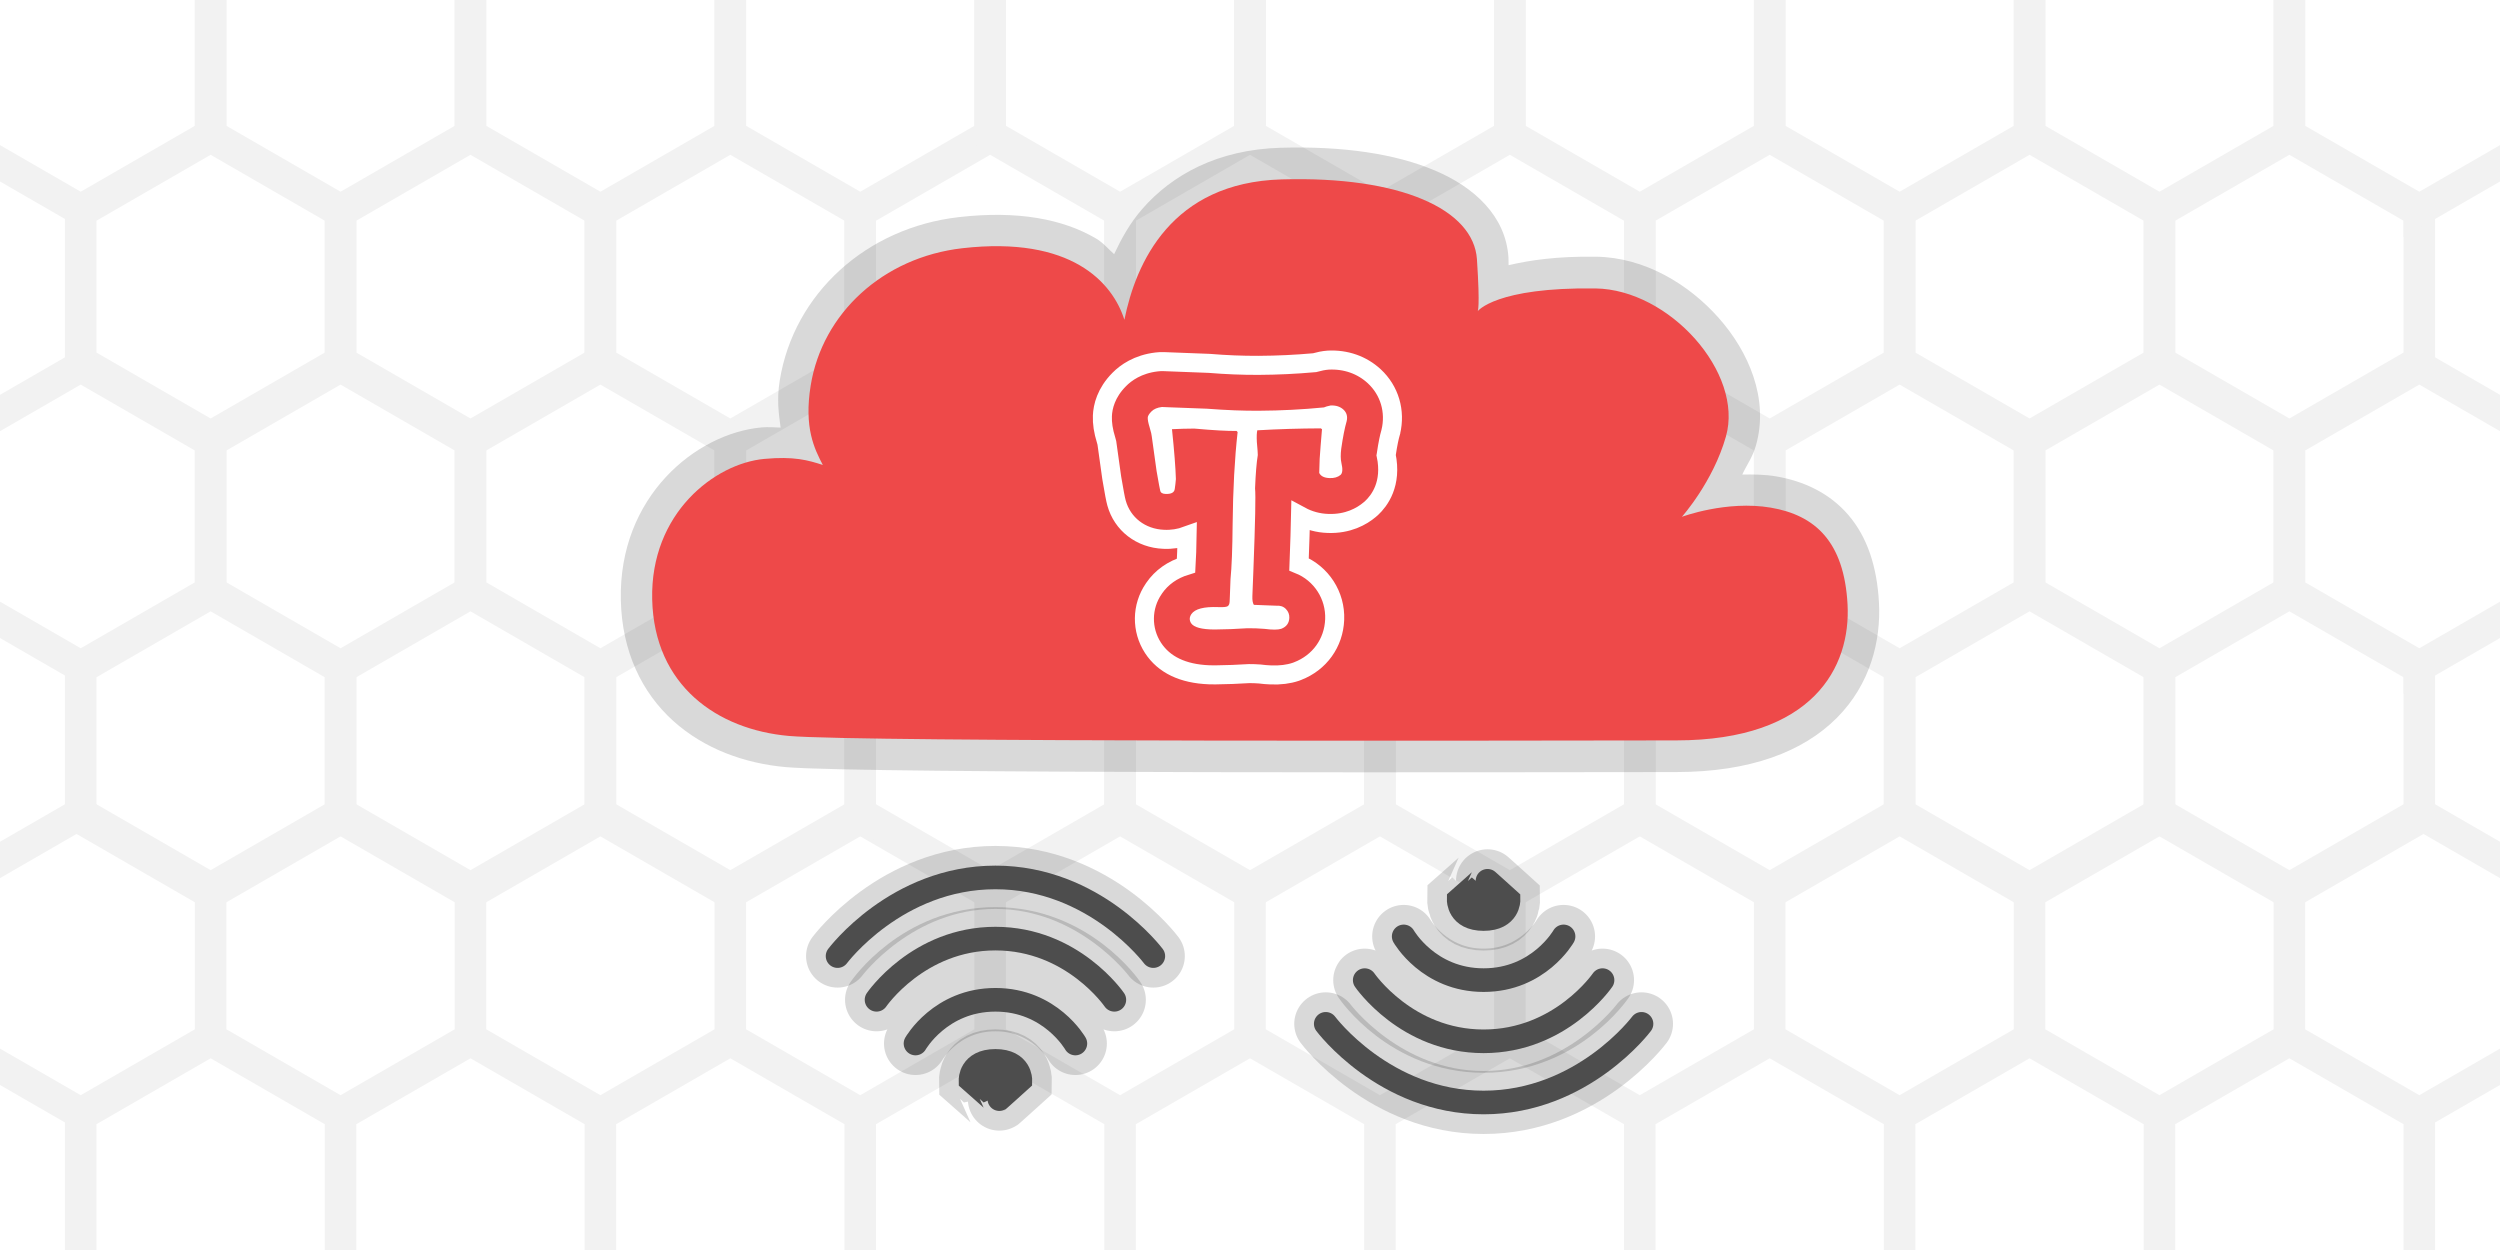
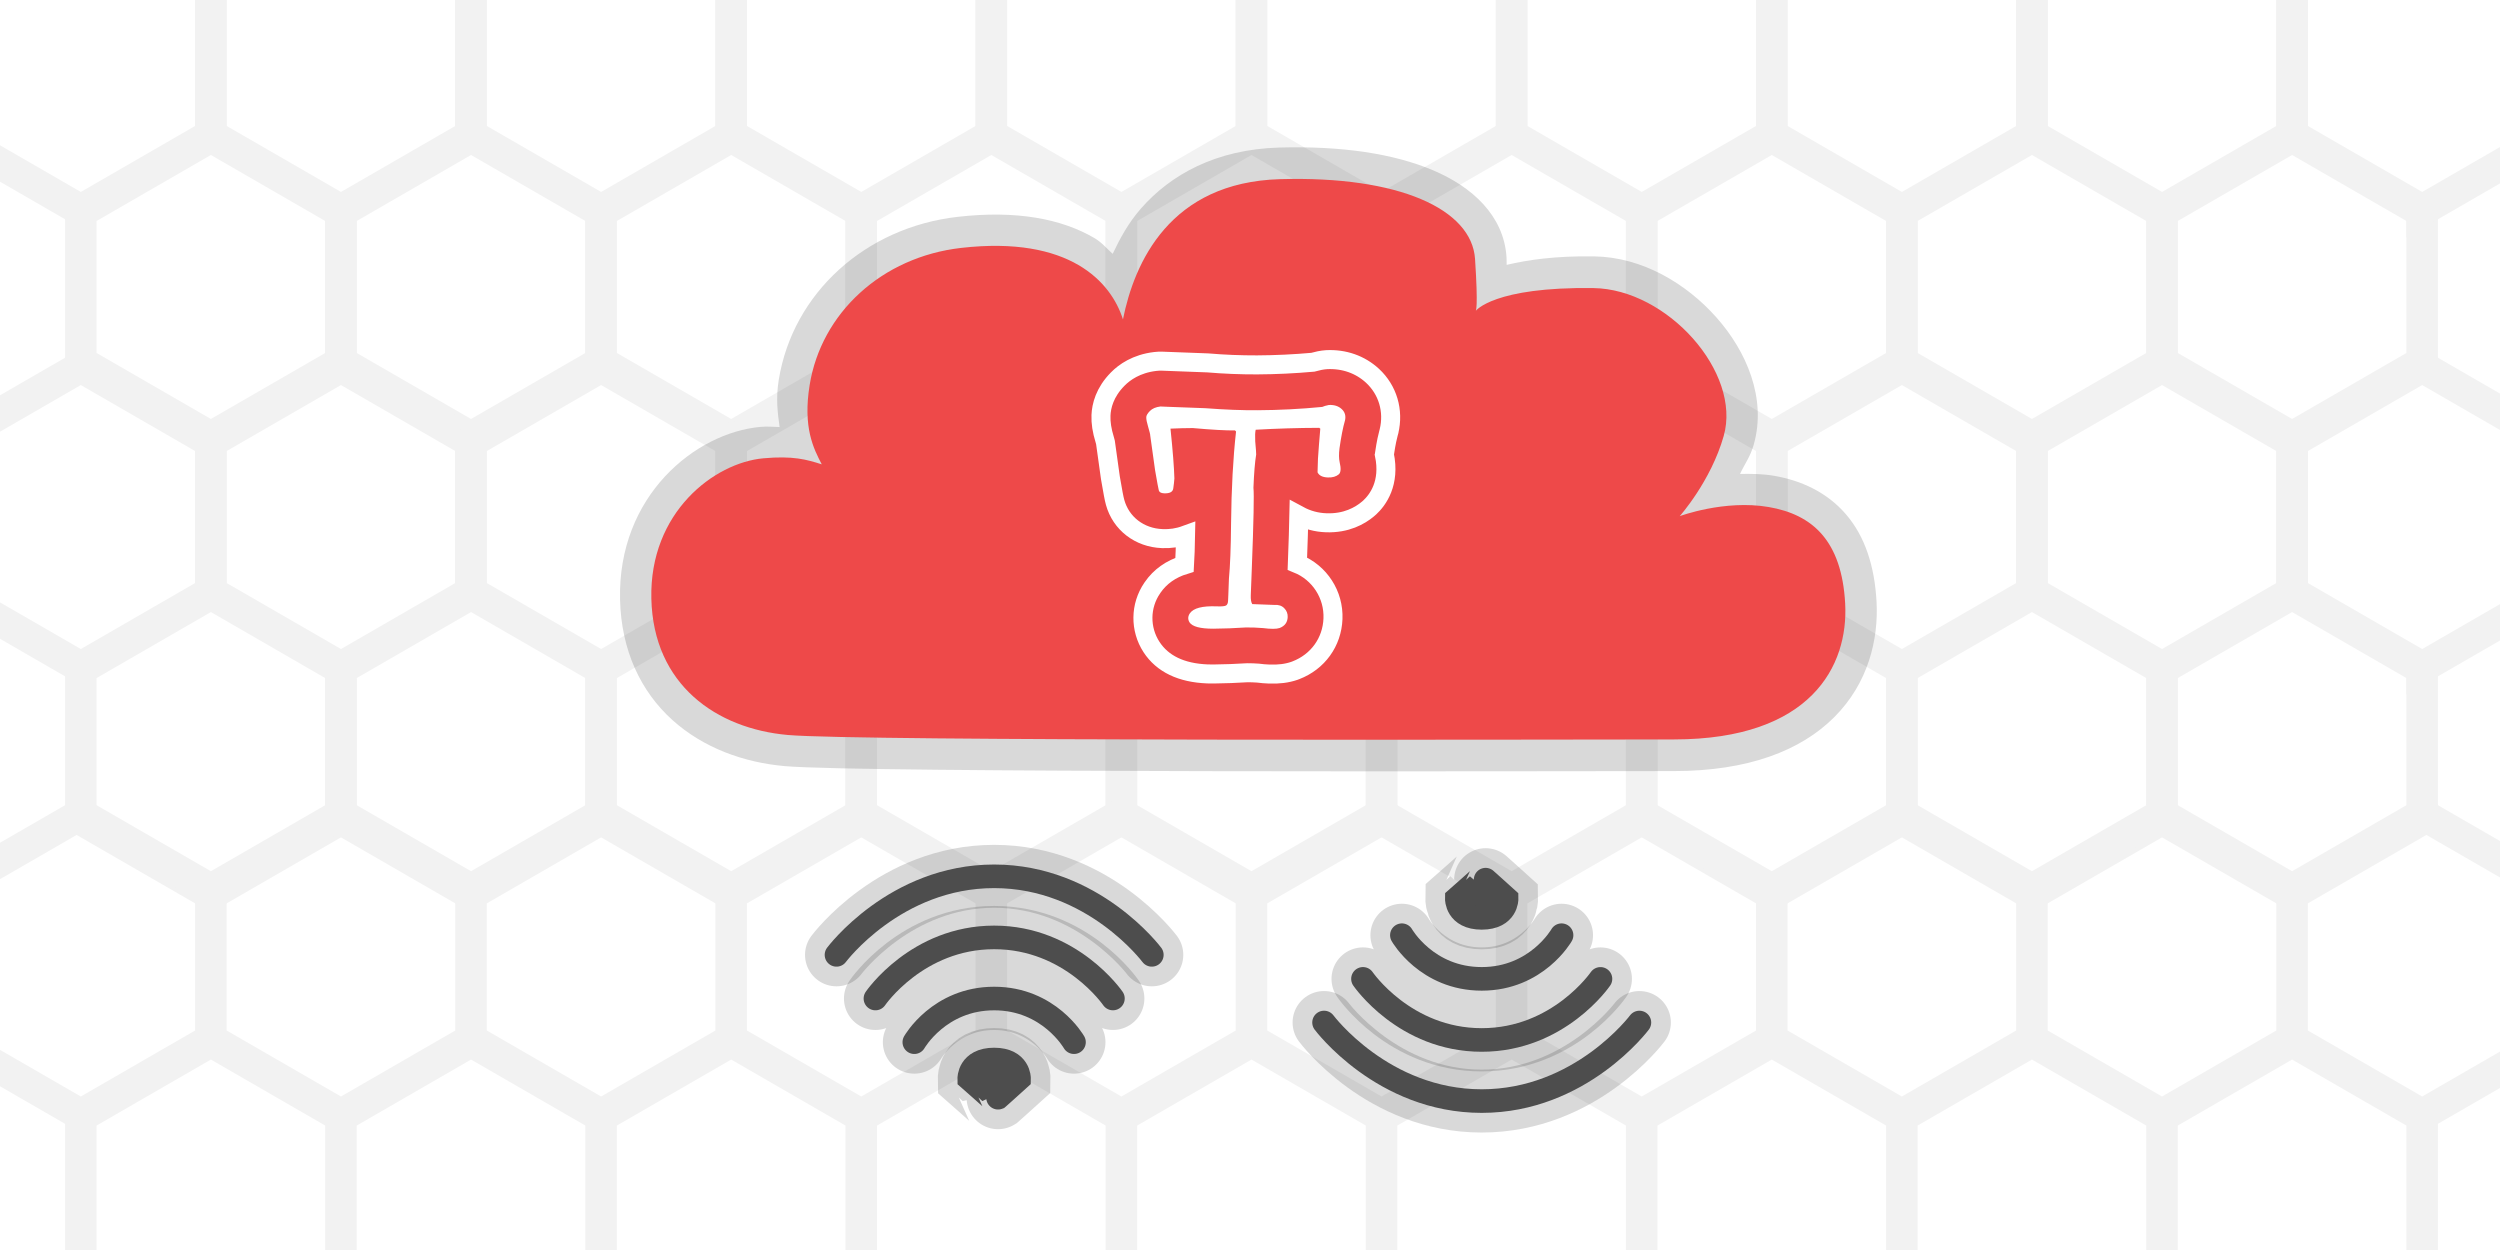
- <svg xmlns="http://www.w3.org/2000/svg" xml:space="preserve" stroke-miterlimit="10" viewBox="0 0 158.75 79.375">
+ <svg xmlns="http://www.w3.org/2000/svg" xml:space="preserve" width="160" height="80" stroke-miterlimit="10">
  <clipPath id="a">
-     <path d="M0 0h158.75v79.375H0z" />
+     <path d="M0 0h158.75v79.375H0Z" />
  </clipPath>
-   <g clip-path="url(#a)">
-     <path fill="#fff" d="M0 0h158.75v79.375H0V0Z" />
+   <g clip-path="url(#a)" transform="scale(1.00907)">
+     <path fill="#fff" d="M0 0h158.75v79.375H0Z" />
    <g fill="none" stroke="#f2f2f2" stroke-width="2">
-       <path d="m5.125 13.328-8.25-4.763V-.96l8.25-4.763 8.25 4.763v9.526l-8.25 4.763ZM13.375 27.728l-8.25-4.763v-9.527l8.25-4.763 8.25 4.763v9.527l-8.25 4.763Z" />
-       <path d="m21.625 13.328-8.25-4.763V-.96l8.25-4.763 8.25 4.763v9.526l-8.25 4.763ZM29.875 27.728l-8.25-4.763v-9.527l8.25-4.763 8.25 4.763v9.527l-8.25 4.763Z" />
-       <path d="m38.125 13.328-8.25-4.763V-.96l8.25-4.763 8.25 4.763v9.526l-8.25 4.763ZM46.375 27.728l-8.25-4.763v-9.527l8.25-4.763 8.25 4.763v9.527l-8.25 4.763Z" />
-       <path d="m54.625 13.328-8.25-4.763V-.96l8.25-4.763 8.25 4.763v9.526l-8.25 4.763ZM62.875 27.728l-8.25-4.763v-9.527l8.25-4.763 8.25 4.763v9.527l-8.25 4.763Z" />
-       <path d="m71.125 13.328-8.25-4.763V-.96l8.25-4.763 8.25 4.763v9.526l-8.25 4.763ZM79.375 27.728l-8.25-4.763v-9.527l8.25-4.763 8.25 4.763v9.527l-8.25 4.763Z" />
-       <path d="m87.625 13.328-8.25-4.763V-.96l8.25-4.763 8.25 4.763v9.526l-8.25 4.763ZM95.875 27.728l-8.25-4.763v-9.527l8.25-4.763 8.25 4.763v9.527l-8.25 4.763Z" />
-       <path d="m104.125 13.328-8.25-4.763V-.96l8.25-4.763 8.25 4.763v9.526l-8.25 4.763ZM112.375 27.728l-8.25-4.763v-9.527l8.25-4.763 8.25 4.763v9.527l-8.25 4.763Z" />
-       <path d="m120.625 13.328-8.25-4.763V-.96l8.25-4.763 8.25 4.763v9.526l-8.25 4.763ZM128.875 27.728l-8.25-4.763v-9.527l8.25-4.763 8.25 4.763v9.527l-8.25 4.763Z" />
-       <path d="m137.125 13.328-8.25-4.763V-.96l8.25-4.763 8.25 4.763v9.526l-8.25 4.763ZM145.375 27.728l-8.25-4.763v-9.527l8.25-4.763 8.25 4.763v9.527l-8.25 4.763Z" />
-       <path d="m153.625 13.328-8.25-4.763V-.96l8.25-4.763 8.25 4.763v9.526l-8.25 4.763ZM5.125 42.319l-8.25-4.764V28.03l8.25-4.763 8.25 4.763v9.526l-8.25 4.764ZM13.375 56.718l-8.25-4.763v-9.526l8.25-4.764 8.25 4.764v9.526l-8.25 4.763Z" />
-       <path d="m21.625 42.319-8.25-4.764V28.03l8.25-4.763 8.25 4.763v9.526l-8.25 4.764ZM29.875 56.718l-8.25-4.763v-9.526l8.25-4.764 8.25 4.764v9.526l-8.25 4.763Z" />
-       <path d="m38.125 42.319-8.25-4.764V28.03l8.25-4.763 8.25 4.763v9.526l-8.25 4.764ZM46.375 56.718l-8.25-4.763v-9.526l8.25-4.764 8.25 4.764v9.526l-8.25 4.763Z" />
-       <path d="m54.625 42.319-8.25-4.764V28.03l8.25-4.763 8.25 4.763v9.526l-8.25 4.764ZM62.875 56.718l-8.25-4.763v-9.526l8.25-4.764 8.25 4.764v9.526l-8.25 4.763Z" />
-       <path d="m71.125 42.319-8.25-4.764V28.03l8.25-4.763 8.25 4.763v9.526l-8.25 4.764ZM79.375 56.718l-8.25-4.763v-9.526l8.25-4.764 8.25 4.764v9.526l-8.25 4.763Z" />
-       <path d="m87.625 42.319-8.25-4.764V28.03l8.25-4.763 8.25 4.763v9.526l-8.25 4.764ZM95.875 56.718l-8.25-4.763v-9.526l8.25-4.764 8.25 4.764v9.526l-8.25 4.763Z" />
-       <path d="m104.125 42.319-8.25-4.764V28.03l8.25-4.763 8.25 4.763v9.526l-8.25 4.764ZM112.375 56.718l-8.25-4.763v-9.526l8.25-4.764 8.25 4.764v9.526l-8.25 4.763Z" />
-       <path d="m120.625 42.319-8.25-4.764V28.03l8.25-4.763 8.25 4.763v9.526l-8.25 4.764ZM128.875 56.718l-8.25-4.763v-9.526l8.25-4.764 8.25 4.764v9.526l-8.25 4.763Z" />
-       <path d="m137.125 42.319-8.25-4.764V28.03l8.25-4.763 8.25 4.763v9.526l-8.25 4.764ZM145.375 56.718l-8.25-4.763v-9.526l8.25-4.764 8.25 4.764v9.526l-8.25 4.763Z" />
-       <path d="m153.625 42.319-8.25-4.764V28.03l8.25-4.763 8.25 4.763v9.526l-8.25 4.764ZM5.125 70.7l-8.25-4.763V56.41l8.25-4.763 8.25 4.763v9.527L5.125 70.7ZM13.375 85.1l-8.25-4.764V70.81l8.25-4.763 8.25 4.763v9.526l-8.25 4.763ZM21.625 70.7l-8.25-4.763V56.41l8.25-4.763 8.25 4.763v9.527l-8.25 4.763ZM29.875 85.1l-8.25-4.764V70.81l8.25-4.763 8.25 4.763v9.526l-8.25 4.763ZM38.125 70.7l-8.25-4.763V56.41l8.25-4.763 8.25 4.763v9.527l-8.25 4.763ZM46.375 85.1l-8.25-4.764V70.81l8.25-4.763 8.25 4.763v9.526l-8.25 4.763ZM54.625 70.7l-8.25-4.763V56.41l8.25-4.763 8.25 4.763v9.527l-8.25 4.763ZM62.875 85.1l-8.25-4.764V70.81l8.25-4.763 8.25 4.763v9.526l-8.25 4.763ZM71.125 70.7l-8.25-4.763V56.41l8.25-4.763 8.25 4.763v9.527l-8.25 4.763ZM79.375 85.1l-8.25-4.764V70.81l8.25-4.763 8.25 4.763v9.526l-8.25 4.763ZM87.625 70.7l-8.25-4.763V56.41l8.25-4.763 8.25 4.763v9.527l-8.25 4.763ZM95.875 85.1l-8.25-4.764V70.81l8.25-4.763 8.25 4.763v9.526l-8.25 4.763ZM104.125 70.7l-8.25-4.763V56.41l8.25-4.763 8.25 4.763v9.527l-8.25 4.763ZM112.375 85.1l-8.25-4.764V70.81l8.25-4.763 8.25 4.763v9.526l-8.25 4.763ZM120.625 70.7l-8.25-4.763V56.41l8.25-4.763 8.25 4.763v9.527l-8.25 4.763ZM128.875 85.1l-8.25-4.764V70.81l8.25-4.763 8.25 4.763v9.526l-8.25 4.763ZM137.125 70.7l-8.25-4.763V56.41l8.25-4.763 8.25 4.763v9.527l-8.25 4.763ZM145.375 85.1l-8.25-4.764V70.81l8.25-4.763 8.25 4.763v9.526l-8.25 4.763ZM153.625 70.7l-8.25-4.763V56.41l8.25-4.763 8.25 4.763v9.527l-8.25 4.763Z" />
+       <path d="m5.125 13.328-8.25-4.763V-.96l8.25-4.763 8.25 4.763v9.526l-8.25 4.763zm8.25 14.4-8.25-4.763v-9.527l8.25-4.763 8.25 4.763v9.527z" />
+       <path d="m21.625 13.328-8.25-4.763V-.96l8.25-4.763 8.25 4.763v9.526l-8.25 4.763zm8.25 14.4-8.25-4.763v-9.527l8.25-4.763 8.25 4.763v9.527z" />
+       <path d="m38.125 13.328-8.25-4.763V-.96l8.25-4.763 8.25 4.763v9.526l-8.25 4.763zm8.25 14.4-8.25-4.763v-9.527l8.25-4.763 8.25 4.763v9.527z" />
+       <path d="m54.625 13.328-8.25-4.763V-.96l8.25-4.763 8.25 4.763v9.526l-8.25 4.763zm8.25 14.4-8.25-4.763v-9.527l8.25-4.763 8.25 4.763v9.527z" />
+       <path d="m71.125 13.328-8.25-4.763V-.96l8.25-4.763 8.25 4.763v9.526l-8.25 4.763zm8.25 14.4-8.25-4.763v-9.527l8.25-4.763 8.25 4.763v9.527z" />
+       <path d="m87.625 13.328-8.25-4.763V-.96l8.25-4.763 8.25 4.763v9.526l-8.25 4.763zm8.25 14.4-8.25-4.763v-9.527l8.25-4.763 8.25 4.763v9.527z" />
+       <path d="m104.125 13.328-8.25-4.763V-.96l8.25-4.763 8.25 4.763v9.526l-8.25 4.763zm8.25 14.4-8.25-4.763v-9.527l8.25-4.763 8.25 4.763v9.527z" />
+       <path d="m120.625 13.328-8.25-4.763V-.96l8.25-4.763 8.25 4.763v9.526l-8.25 4.763zm8.25 14.4-8.25-4.763v-9.527l8.25-4.763 8.25 4.763v9.527z" />
+       <path d="m137.125 13.328-8.25-4.763V-.96l8.25-4.763 8.25 4.763v9.526l-8.25 4.763zm8.25 14.4-8.25-4.763v-9.527l8.25-4.763 8.25 4.763v9.527z" />
+       <path d="m153.625 13.328-8.25-4.763V-.96l8.25-4.763 8.25 4.763v9.526l-8.25 4.763zM5.125 42.319l-8.25-4.764V28.03l8.25-4.763 8.25 4.763v9.526l-8.25 4.764zm8.25 14.399-8.25-4.763v-9.526l8.25-4.764 8.25 4.764v9.526z" />
+       <path d="m21.625 42.319-8.25-4.764V28.03l8.25-4.763 8.25 4.763v9.526l-8.25 4.764zm8.25 14.399-8.25-4.763v-9.526l8.25-4.764 8.25 4.764v9.526z" />
+       <path d="m38.125 42.319-8.25-4.764V28.03l8.25-4.763 8.25 4.763v9.526l-8.25 4.764zm8.25 14.399-8.25-4.763v-9.526l8.25-4.764 8.25 4.764v9.526z" />
+       <path d="m54.625 42.319-8.25-4.764V28.03l8.25-4.763 8.25 4.763v9.526l-8.25 4.764zm8.25 14.399-8.25-4.763v-9.526l8.25-4.764 8.25 4.764v9.526z" />
+       <path d="m71.125 42.319-8.25-4.764V28.03l8.25-4.763 8.25 4.763v9.526l-8.25 4.764zm8.25 14.399-8.25-4.763v-9.526l8.25-4.764 8.25 4.764v9.526z" />
+       <path d="m87.625 42.319-8.25-4.764V28.03l8.25-4.763 8.25 4.763v9.526l-8.25 4.764zm8.25 14.399-8.25-4.763v-9.526l8.25-4.764 8.25 4.764v9.526z" />
+       <path d="m104.125 42.319-8.25-4.764V28.03l8.25-4.763 8.25 4.763v9.526l-8.25 4.764zm8.25 14.399-8.25-4.763v-9.526l8.25-4.764 8.25 4.764v9.526z" />
+       <path d="m120.625 42.319-8.25-4.764V28.03l8.25-4.763 8.25 4.763v9.526l-8.25 4.764zm8.25 14.399-8.25-4.763v-9.526l8.25-4.764 8.25 4.764v9.526z" />
+       <path d="m137.125 42.319-8.25-4.764V28.03l8.25-4.763 8.25 4.763v9.526l-8.25 4.764zm8.25 14.399-8.25-4.763v-9.526l8.25-4.764 8.25 4.764v9.526z" />
+       <path d="m153.625 42.319-8.25-4.764V28.03l8.25-4.763 8.25 4.763v9.526l-8.25 4.764zM5.125 70.7l-8.25-4.763V56.41l8.25-4.763 8.25 4.763v9.527zm8.25 14.4-8.25-4.764V70.81l8.25-4.763 8.25 4.763v9.526l-8.25 4.763zm8.25-14.4-8.25-4.763V56.41l8.25-4.763 8.25 4.763v9.527zm8.25 14.4-8.25-4.764V70.81l8.25-4.763 8.25 4.763v9.526l-8.25 4.763zm8.25-14.4-8.25-4.763V56.41l8.25-4.763 8.25 4.763v9.527zm8.25 14.4-8.25-4.764V70.81l8.25-4.763 8.25 4.763v9.526l-8.25 4.763zm8.25-14.4-8.25-4.763V56.41l8.25-4.763 8.25 4.763v9.527zm8.25 14.4-8.25-4.764V70.81l8.25-4.763 8.25 4.763v9.526l-8.25 4.763zm8.25-14.4-8.25-4.763V56.41l8.25-4.763 8.25 4.763v9.527zm8.25 14.4-8.25-4.764V70.81l8.25-4.763 8.25 4.763v9.526l-8.25 4.763zm8.25-14.4-8.25-4.763V56.41l8.25-4.763 8.25 4.763v9.527zm8.25 14.4-8.25-4.764V70.81l8.25-4.763 8.25 4.763v9.526l-8.25 4.763zm8.25-14.4-8.25-4.763V56.41l8.25-4.763 8.25 4.763v9.527zm8.25 14.4-8.25-4.764V70.81l8.25-4.763 8.25 4.763v9.526l-8.25 4.763zm8.25-14.4-8.25-4.763V56.41l8.25-4.763 8.25 4.763v9.527zm8.25 14.4-8.25-4.764V70.81l8.25-4.763 8.25 4.763v9.526l-8.25 4.763zm8.25-14.4-8.25-4.763V56.41l8.25-4.763 8.25 4.763v9.527zm8.25 14.4-8.25-4.764V70.81l8.25-4.763 8.25 4.763v9.526l-8.25 4.763zm8.25-14.4-8.25-4.763V56.41l8.25-4.763 8.25 4.763v9.527z" />
    </g>
  </g>
-   <path fill-opacity=".15" d="M81.314 9.383c-4.004.118-6.89 1.723-8.775 3.88-.797.912-1.325 1.89-1.792 2.876-.394-.343-.678-.721-1.175-1.01-2.077-1.209-4.923-1.772-8.682-1.342-5.869.67-10.481 4.851-11.375 10.365-.197 1.215-.066 2.111.054 3-.411-.006-.733-.054-1.219-.01-4.136.377-9.08 4.375-8.927 10.977.075 3.246 1.329 5.858 3.328 7.66 1.98 1.784 4.546 2.701 7.148 2.933 4.817.428 47.801.32 56.546.314 4.69-.003 8.048-1.29 10.19-3.436 2.14-2.146 2.811-4.915 2.679-7.33-.124-2.267-.733-4.15-1.945-5.56-1.218-1.417-2.869-2.157-4.577-2.449-.746-.127-1.471-.128-2.158-.117.3-.646.656-1.096.872-1.86.839-2.96-.481-5.956-2.366-8.083-1.915-2.16-4.717-3.847-7.791-3.89-2.517-.035-4.209.226-5.554.539-.013-.229.009-.233-.009-.5-.174-2.645-2.2-4.467-4.663-5.51-2.514-1.064-5.825-1.563-9.81-1.447Z" />
-   <path fill="#ee4949" d="M81.376 11.392c-6.993.205-9.25 5.293-9.977 8.915-.751-2.37-3.371-5.335-10.287-4.545-5.057.578-8.892 4.147-9.632 8.71-.437 2.697.236 4.03.769 5.053-.95-.306-1.825-.557-3.71-.385-3.13.285-7.252 3.433-7.125 8.923.127 5.49 4.153 8.267 8.675 8.669 4.523.402 47.655.29 56.353.283 8.698-.006 11.095-4.668 10.877-8.645-.218-3.978-2.059-5.654-4.871-6.134-2.811-.48-5.648.582-5.648.582s1.98-2.217 2.797-5.1c1.145-4.043-3.594-9.337-8.284-9.402-6.338-.088-7.481 1.447-7.481 1.447s.164-.13-.046-3.296c-.209-3.165-4.823-5.297-12.41-5.075Z" />
-   <path fill="#ee4949" stroke="#fff" stroke-width="1.209" d="M88.314 27.43c-.012.043-.022.088-.036.132-.046.163-.142.55-.253 1.309 0 .01 0 .02-.004.03.379 1.82-.417 2.887-.936 3.369a1.14 1.14 0 0 1-.107.092c-.506.426-1.383.926-2.66.876a3.9 3.9 0 0 1-1.733-.468c-.015.716-.045 1.7-.097 3.067a3.621 3.621 0 0 1 2.264 3.507c-.057 1.481-.96 2.736-2.357 3.273a1.75 1.75 0 0 1-.106.04c-.468.158-.99.224-1.597.2a7.475 7.475 0 0 1-.711-.06 8.864 8.864 0 0 0-.66-.023 41.64 41.64 0 0 1-2.13.08c-.018 0-.036.002-.058 0-.122.002-.24 0-.356-.005-1.667-.064-2.864-.64-3.56-1.707a3.377 3.377 0 0 1 .044-3.753c.006-.013.015-.023.023-.036.48-.695 1.162-1.177 2.032-1.443.03-.505.052-1.138.065-1.89a3.8 3.8 0 0 1-1.483.226c-1.458-.056-2.628-.969-2.997-2.302-.076-.27-.143-.664-.297-1.55a1.214 1.214 0 0 1-.015-.095l-.304-2.18c-.011-.048-.028-.103-.046-.167-.18-.581-.255-1.072-.237-1.543.023-.584.226-1.46 1.067-2.309.422-.43 1.183-.977 2.379-1.117.147-.018.297-.026.446-.02l2.896.111c1.044.087 2.091.13 3.138.126a42.364 42.364 0 0 0 3.541-.168 6.09 6.09 0 0 1 .43-.104c.145-.03.293-.049.44-.06 1.119-.058 2.146.304 2.928 1.026.97.9 1.362 2.22 1.047 3.535Z" />
-   <path fill="#fff" d="M85.51 26.756c-.123.427-.237 1.006-.342 1.74-.046.367-.042.668.011.9.092.388.076.642-.052.76-.174.146-.408.214-.7.202-.338-.012-.557-.121-.656-.326.008-.619.038-1.199.09-1.74.056-.663.085-1.01.086-1.041-.016 0-.038-.018-.067-.05a75.8 75.8 0 0 0-4.041.123c-.037.153-.046.399-.029.738.043.48.064.758.06.834-.079.475-.137 1.18-.174 2.12.047.402.012 2.118-.104 5.15l-.066 1.684c-.01.261.022.447.094.558l1.414.054c.26-.02.466.05.62.209.154.159.227.346.218.561-.013.338-.183.57-.511.696-.203.069-.556.071-1.06.005-.36-.03-.722-.043-1.083-.04a35.42 35.42 0 0 1-2.08.08c-.83-.001-1.332-.136-1.506-.403-.116-.19-.11-.381.022-.577.228-.329.794-.476 1.701-.442.322.013.522-.006.602-.056.078-.051.121-.154.126-.307l.016-.39.038-1.012c.076-.78.122-1.944.135-3.493.023-2.224.128-4.176.317-5.857l-.067-.071c-.557.009-1.452-.04-2.684-.15a32.95 32.95 0 0 0-1.417.038c.146 1.405.228 2.461.248 3.17a8.996 8.996 0 0 1-.071.619c-.024.23-.22.338-.589.323-.2-.007-.312-.08-.337-.218-.015-.03-.091-.446-.23-1.245l-.307-2.207c.002-.06-.044-.253-.139-.577-.081-.262-.12-.463-.114-.6.004-.105.082-.236.234-.39.152-.154.375-.249.668-.284l.22.009.24.01 2.396.09c1.242.095 2.347.137 3.316.129a45.062 45.062 0 0 0 4.113-.211c.094-.043.234-.084.42-.122.34-.018.612.07.82.261.208.193.276.442.202.746Z" />
+   <path fill-opacity=".15" d="M81.849 9.444c-4.03.12-6.936 1.735-8.832 3.906-.803.918-1.334 1.903-1.804 2.895-.397-.345-.683-.726-1.183-1.017-2.09-1.217-4.956-1.783-8.74-1.35-5.907.674-10.55 4.882-11.45 10.433-.198 1.222-.066 2.124.055 3.02-.414-.007-.738-.055-1.227-.01-4.163.379-9.14 4.403-8.985 11.05.075 3.266 1.337 5.895 3.349 7.71 1.993 1.795 4.576 2.718 7.195 2.951 4.85.431 48.116.323 56.918.317 4.72-.003 8.101-1.299 10.257-3.46 2.155-2.16 2.83-4.947 2.697-7.378-.125-2.281-.738-4.178-1.958-5.596-1.226-1.426-2.889-2.171-4.607-2.465-.751-.128-1.48-.129-2.172-.118.302-.65.66-1.103.877-1.872.845-2.98-.483-5.995-2.381-8.136-1.928-2.174-4.748-3.872-7.842-3.916-2.534-.035-4.237.228-5.59.543-.014-.23.01-.235-.01-.504-.175-2.662-2.215-4.496-4.694-5.546-2.53-1.071-5.863-1.573-9.874-1.457Z" style="stroke-width:1.007" />
+   <path fill="#ee4949" d="M81.911 11.467c-7.04.206-9.311 5.328-10.042 8.974-.756-2.386-3.393-5.37-10.355-4.575-5.09.581-8.95 4.174-9.695 8.767-.44 2.714.237 4.057.774 5.086-.956-.308-1.837-.56-3.735-.388-3.15.287-7.3 3.456-7.172 8.983.128 5.526 4.18 8.32 8.733 8.725 4.553.405 47.968.292 56.724.285 8.755-.006 11.167-4.699 10.948-8.701-.22-4.005-2.074-5.692-4.903-6.175-2.829-.483-5.686.586-5.686.586s1.993-2.232 2.816-5.134c1.152-4.069-3.618-9.398-8.338-9.463-6.38-.089-7.53 1.456-7.53 1.456s.164-.13-.047-3.318c-.21-3.186-4.855-5.332-12.492-5.108z" style="stroke-width:1.007" />
+   <path fill="#ee4949" stroke="#fff" stroke-width="1.217" d="M88.895 27.61c-.012.043-.022.089-.036.133-.046.164-.143.554-.255 1.319 0 .01 0 .02-.004.03.382 1.832-.42 2.905-.942 3.39a1.148 1.148 0 0 1-.107.093c-.51.429-1.393.932-2.678.882a3.926 3.926 0 0 1-1.745-.471c-.015.72-.045 1.71-.097 3.087a3.644 3.644 0 0 1 2.279 3.53c-.058 1.49-.967 2.753-2.373 3.294a1.762 1.762 0 0 1-.107.04c-.47.16-.996.226-1.607.202a7.525 7.525 0 0 1-.716-.06 8.922 8.922 0 0 0-.664-.024 41.913 41.913 0 0 1-2.144.08c-.019 0-.037.003-.059 0-.123.003-.241 0-.358-.004-1.678-.065-2.883-.645-3.584-1.719a3.4 3.4 0 0 1 .044-3.777c.006-.013.016-.023.024-.036.483-.7 1.17-1.185 2.045-1.453.03-.508.052-1.145.066-1.902a3.825 3.825 0 0 1-1.493.227c-1.467-.056-2.645-.976-3.016-2.317-.077-.272-.144-.668-.3-1.56a1.222 1.222 0 0 1-.014-.096l-.306-2.194c-.011-.049-.028-.104-.047-.168-.18-.584-.256-1.08-.238-1.554.023-.587.227-1.47 1.074-2.324.425-.433 1.19-.982 2.394-1.123.148-.018.299-.027.449-.02l2.915.11c1.05.089 2.105.131 3.159.128a42.642 42.642 0 0 0 3.563-.169 6.13 6.13 0 0 1 .433-.105c.147-.03.296-.05.443-.06 1.127-.059 2.161.306 2.948 1.032.977.906 1.372 2.234 1.054 3.558z" />
+   <path fill="#fff" d="M86.073 26.932c-.124.43-.239 1.012-.344 1.751-.047.37-.043.673.01.906.093.39.077.646-.052.765-.175.147-.41.216-.704.204-.34-.013-.561-.121-.66-.329a21.24 21.24 0 0 1 .09-1.751c.056-.668.085-1.017.086-1.047-.016 0-.038-.02-.067-.05a76.298 76.298 0 0 0-4.068.122c-.037.154-.046.403-.03.743.044.484.065.763.061.84-.08.478-.138 1.188-.175 2.134.047.405.012 2.132-.105 5.184L80.05 38.1c-.01.262.022.45.095.562l1.423.054c.262-.02.47.05.624.21a.738.738 0 0 1 .22.565c-.013.34-.185.573-.515.701-.204.07-.56.07-1.067.005a11.94 11.94 0 0 0-1.09-.04 35.653 35.653 0 0 1-2.094.08c-.835 0-1.34-.137-1.516-.405-.117-.192-.11-.384.022-.581.23-.332.8-.48 1.713-.445.324.013.525-.006.606-.056.078-.052.121-.155.126-.31l.017-.392.038-1.019c.076-.785.123-1.957.136-3.516.023-2.239.129-4.204.319-5.896l-.068-.07c-.56.008-1.461-.04-2.701-.151a33.167 33.167 0 0 0-1.427.037c.147 1.414.23 2.477.25 3.191a9.055 9.055 0 0 1-.07.624c-.026.232-.222.34-.595.324-.2-.007-.314-.08-.339-.22-.015-.03-.09-.448-.231-1.252l-.31-2.222c.003-.06-.044-.255-.14-.581-.08-.264-.12-.466-.114-.604.004-.106.082-.238.235-.393.153-.155.378-.25.673-.285l.221.01.242.01 2.412.09c1.25.095 2.362.137 3.338.13a45.36 45.36 0 0 0 4.14-.212c.095-.045.236-.086.423-.124.342-.018.616.07.825.263.21.194.278.445.204.75z" style="stroke-width:1.007" />
  <g fill="none" stroke="#000" stroke-opacity=".15" stroke-width="4">
-     <path d="M61.626 68.593s-.027-1.227 1.584-1.227 1.584 1.227 1.584 1.227-1.584 1.434-1.584 1.415c0-.02-1.584-1.415-1.584-1.415Z" />
-     <path stroke-linecap="round" d="M55.66 63.487s2.649-3.885 7.55-3.885c4.902 0 7.551 3.885 7.551 3.885M58.134 66.263s1.575-2.776 5.076-2.776c3.501 0 5.076 2.776 5.076 2.776" />
-     <path stroke-linecap="round" d="M53.185 60.712s3.723-4.995 10.025-4.995c6.302 0 10.026 4.995 10.026 4.995" />
+     <path stroke-width="4.027" d="M62.031 69.044s-.027-1.235 1.595-1.235c1.621 0 1.594 1.235 1.594 1.235s-1.594 1.444-1.594 1.425c0-.02-1.595-1.425-1.595-1.425z" />
+     <path stroke-linecap="round" stroke-width="4.027" d="M56.027 63.905s2.665-3.911 7.6-3.911c4.932 0 7.6 3.91 7.6 3.91M58.516 66.7s1.585-2.794 5.11-2.794c3.523 0 5.11 2.794 5.11 2.794" />
+     <path stroke-linecap="round" stroke-width="4.027" d="M53.535 61.111s3.747-5.027 10.09-5.027c6.345 0 10.092 5.027 10.092 5.027" />
  </g>
  <g fill="none" stroke="#000" stroke-opacity=".15" stroke-width="4">
-     <path d="M92.626 57.132s-.027 1.227 1.584 1.227 1.584-1.227 1.584-1.227-1.584-1.434-1.584-1.415c0 .019-1.584 1.415-1.584 1.415Z" />
-     <path stroke-linecap="round" d="M86.66 62.238s2.649 3.885 7.55 3.885c4.902 0 7.551-3.885 7.551-3.885M89.134 59.462s1.575 2.776 5.076 2.776c3.501 0 5.076-2.776 5.076-2.776" />
-     <path stroke-linecap="round" d="M84.185 65.013s3.723 4.995 10.025 4.995c6.302 0 10.026-4.995 10.026-4.995" />
+     <path stroke-width="4.027" d="M93.235 57.507s-.027 1.236 1.595 1.236c1.621 0 1.594-1.236 1.594-1.236s-1.594-1.442-1.594-1.423c0 .02-1.595 1.423-1.595 1.423z" />
+     <path stroke-linecap="round" stroke-width="4.027" d="M87.23 62.647s2.666 3.911 7.6 3.911c4.933 0 7.6-3.91 7.6-3.91m-12.71-2.795s1.585 2.794 5.11 2.794c3.523 0 5.11-2.794 5.11-2.794" />
+     <path stroke-linecap="round" stroke-width="4.027" d="M84.739 65.44s3.748 5.029 10.09 5.029c6.344 0 10.093-5.028 10.093-5.028" />
  </g>
  <g stroke="#4d4d4d" stroke-width="1.5">
-     <path fill="#4d4d4d" d="M61.626 68.593s-.027-1.227 1.584-1.227 1.584 1.227 1.584 1.227-1.584 1.434-1.584 1.415c0-.02-1.584-1.415-1.584-1.415Z" />
-     <path fill="none" stroke-linecap="round" d="M55.66 63.487s2.649-3.885 7.55-3.885c4.902 0 7.551 3.885 7.551 3.885M58.134 66.263s1.575-2.776 5.076-2.776c3.501 0 5.076 2.776 5.076 2.776" />
-     <path fill="none" stroke-linecap="round" d="M53.185 60.712s3.723-4.995 10.025-4.995c6.302 0 10.026 4.995 10.026 4.995" />
+     <path fill="#4d4d4d" stroke-width="1.51" d="M62.031 69.044s-.027-1.235 1.595-1.235c1.621 0 1.594 1.235 1.594 1.235s-1.594 1.444-1.594 1.425c0-.02-1.595-1.425-1.595-1.425z" />
+     <path fill="none" stroke-linecap="round" stroke-width="1.51" d="M56.027 63.905s2.665-3.911 7.6-3.911c4.932 0 7.6 3.91 7.6 3.91M58.516 66.7s1.585-2.794 5.11-2.794c3.523 0 5.11 2.794 5.11 2.794" />
+     <path fill="none" stroke-linecap="round" stroke-width="1.51" d="M53.535 61.111s3.747-5.027 10.09-5.027c6.345 0 10.092 5.027 10.092 5.027" />
  </g>
  <g stroke="#4d4d4d" stroke-width="1.5">
-     <path fill="#4d4d4d" d="M92.626 57.132s-.027 1.227 1.584 1.227 1.584-1.227 1.584-1.227-1.584-1.434-1.584-1.415c0 .019-1.584 1.415-1.584 1.415Z" />
-     <path fill="none" stroke-linecap="round" d="M86.66 62.238s2.649 3.885 7.55 3.885c4.902 0 7.551-3.885 7.551-3.885M89.134 59.462s1.575 2.776 5.076 2.776c3.501 0 5.076-2.776 5.076-2.776" />
-     <path fill="none" stroke-linecap="round" d="M84.185 65.013s3.723 4.995 10.025 4.995c6.302 0 10.026-4.995 10.026-4.995" />
+     <path fill="#4d4d4d" stroke-width="1.51" d="M93.235 57.507s-.027 1.236 1.595 1.236c1.621 0 1.594-1.236 1.594-1.236s-1.594-1.442-1.594-1.423c0 .02-1.595 1.423-1.595 1.423z" />
+     <path fill="none" stroke-linecap="round" stroke-width="1.51" d="M87.23 62.647s2.666 3.911 7.6 3.911c4.933 0 7.6-3.91 7.6-3.91m-12.71-2.795s1.585 2.794 5.11 2.794c3.523 0 5.11-2.794 5.11-2.794" />
+     <path fill="none" stroke-linecap="round" stroke-width="1.51" d="M84.739 65.44s3.748 5.029 10.09 5.029c6.344 0 10.093-5.028 10.093-5.028" />
  </g>
</svg>
